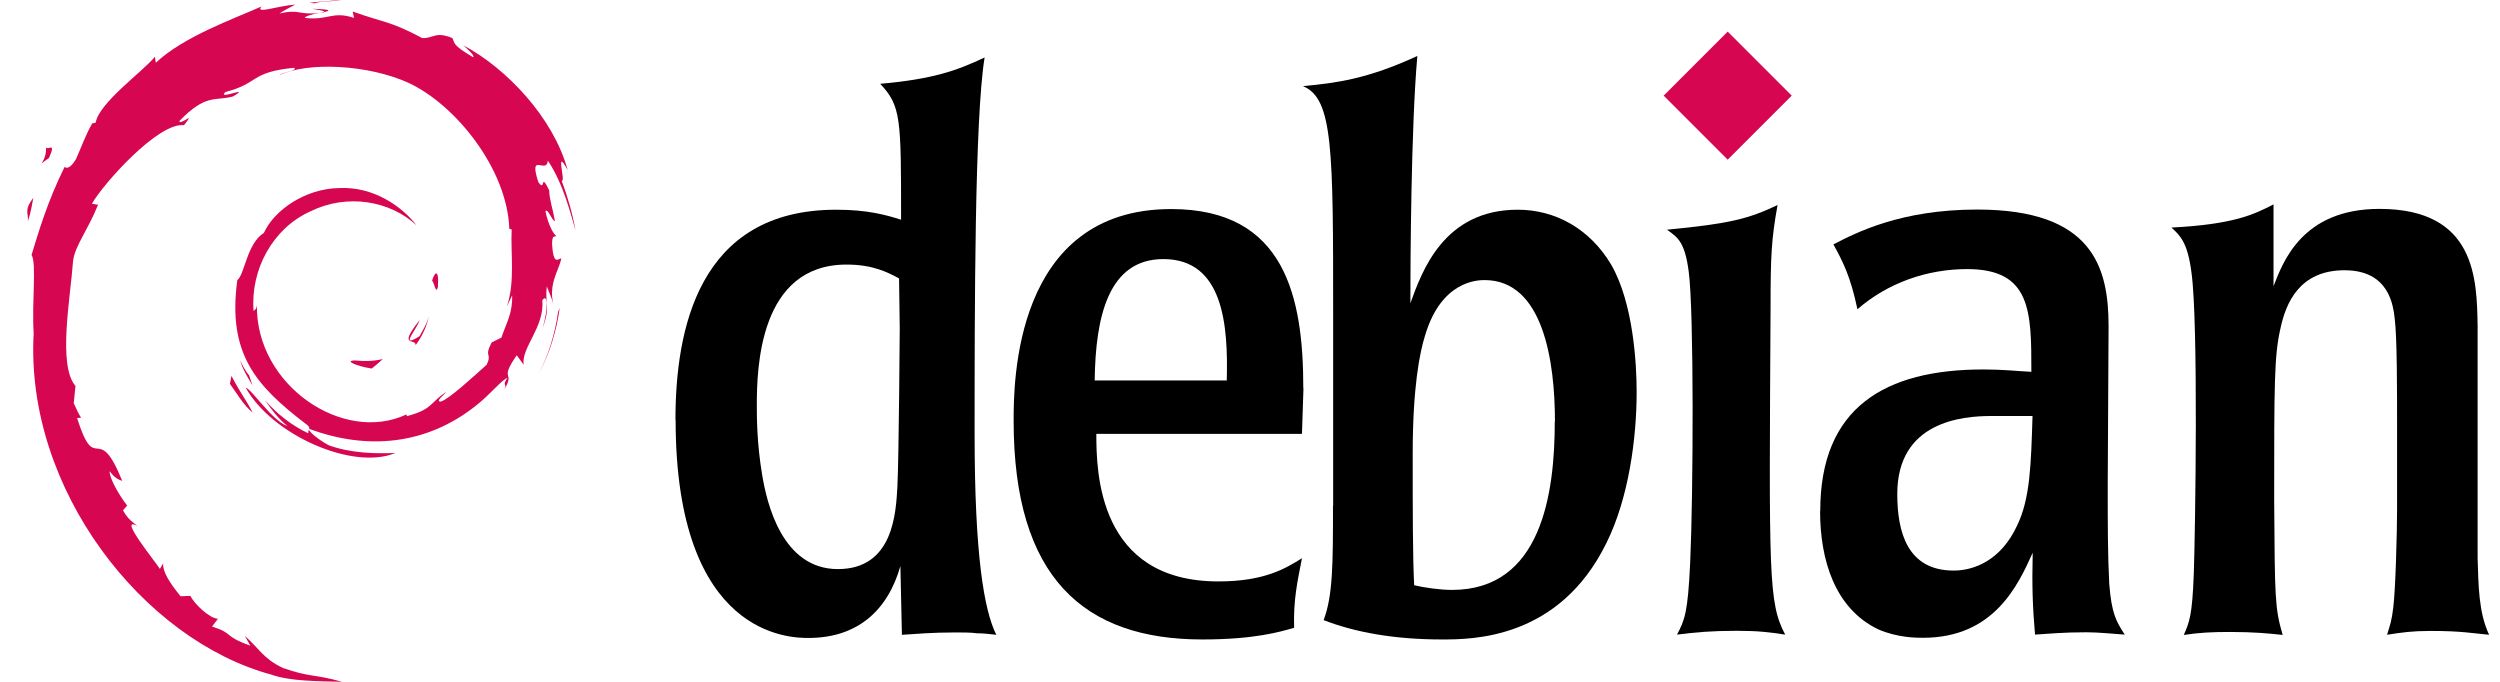
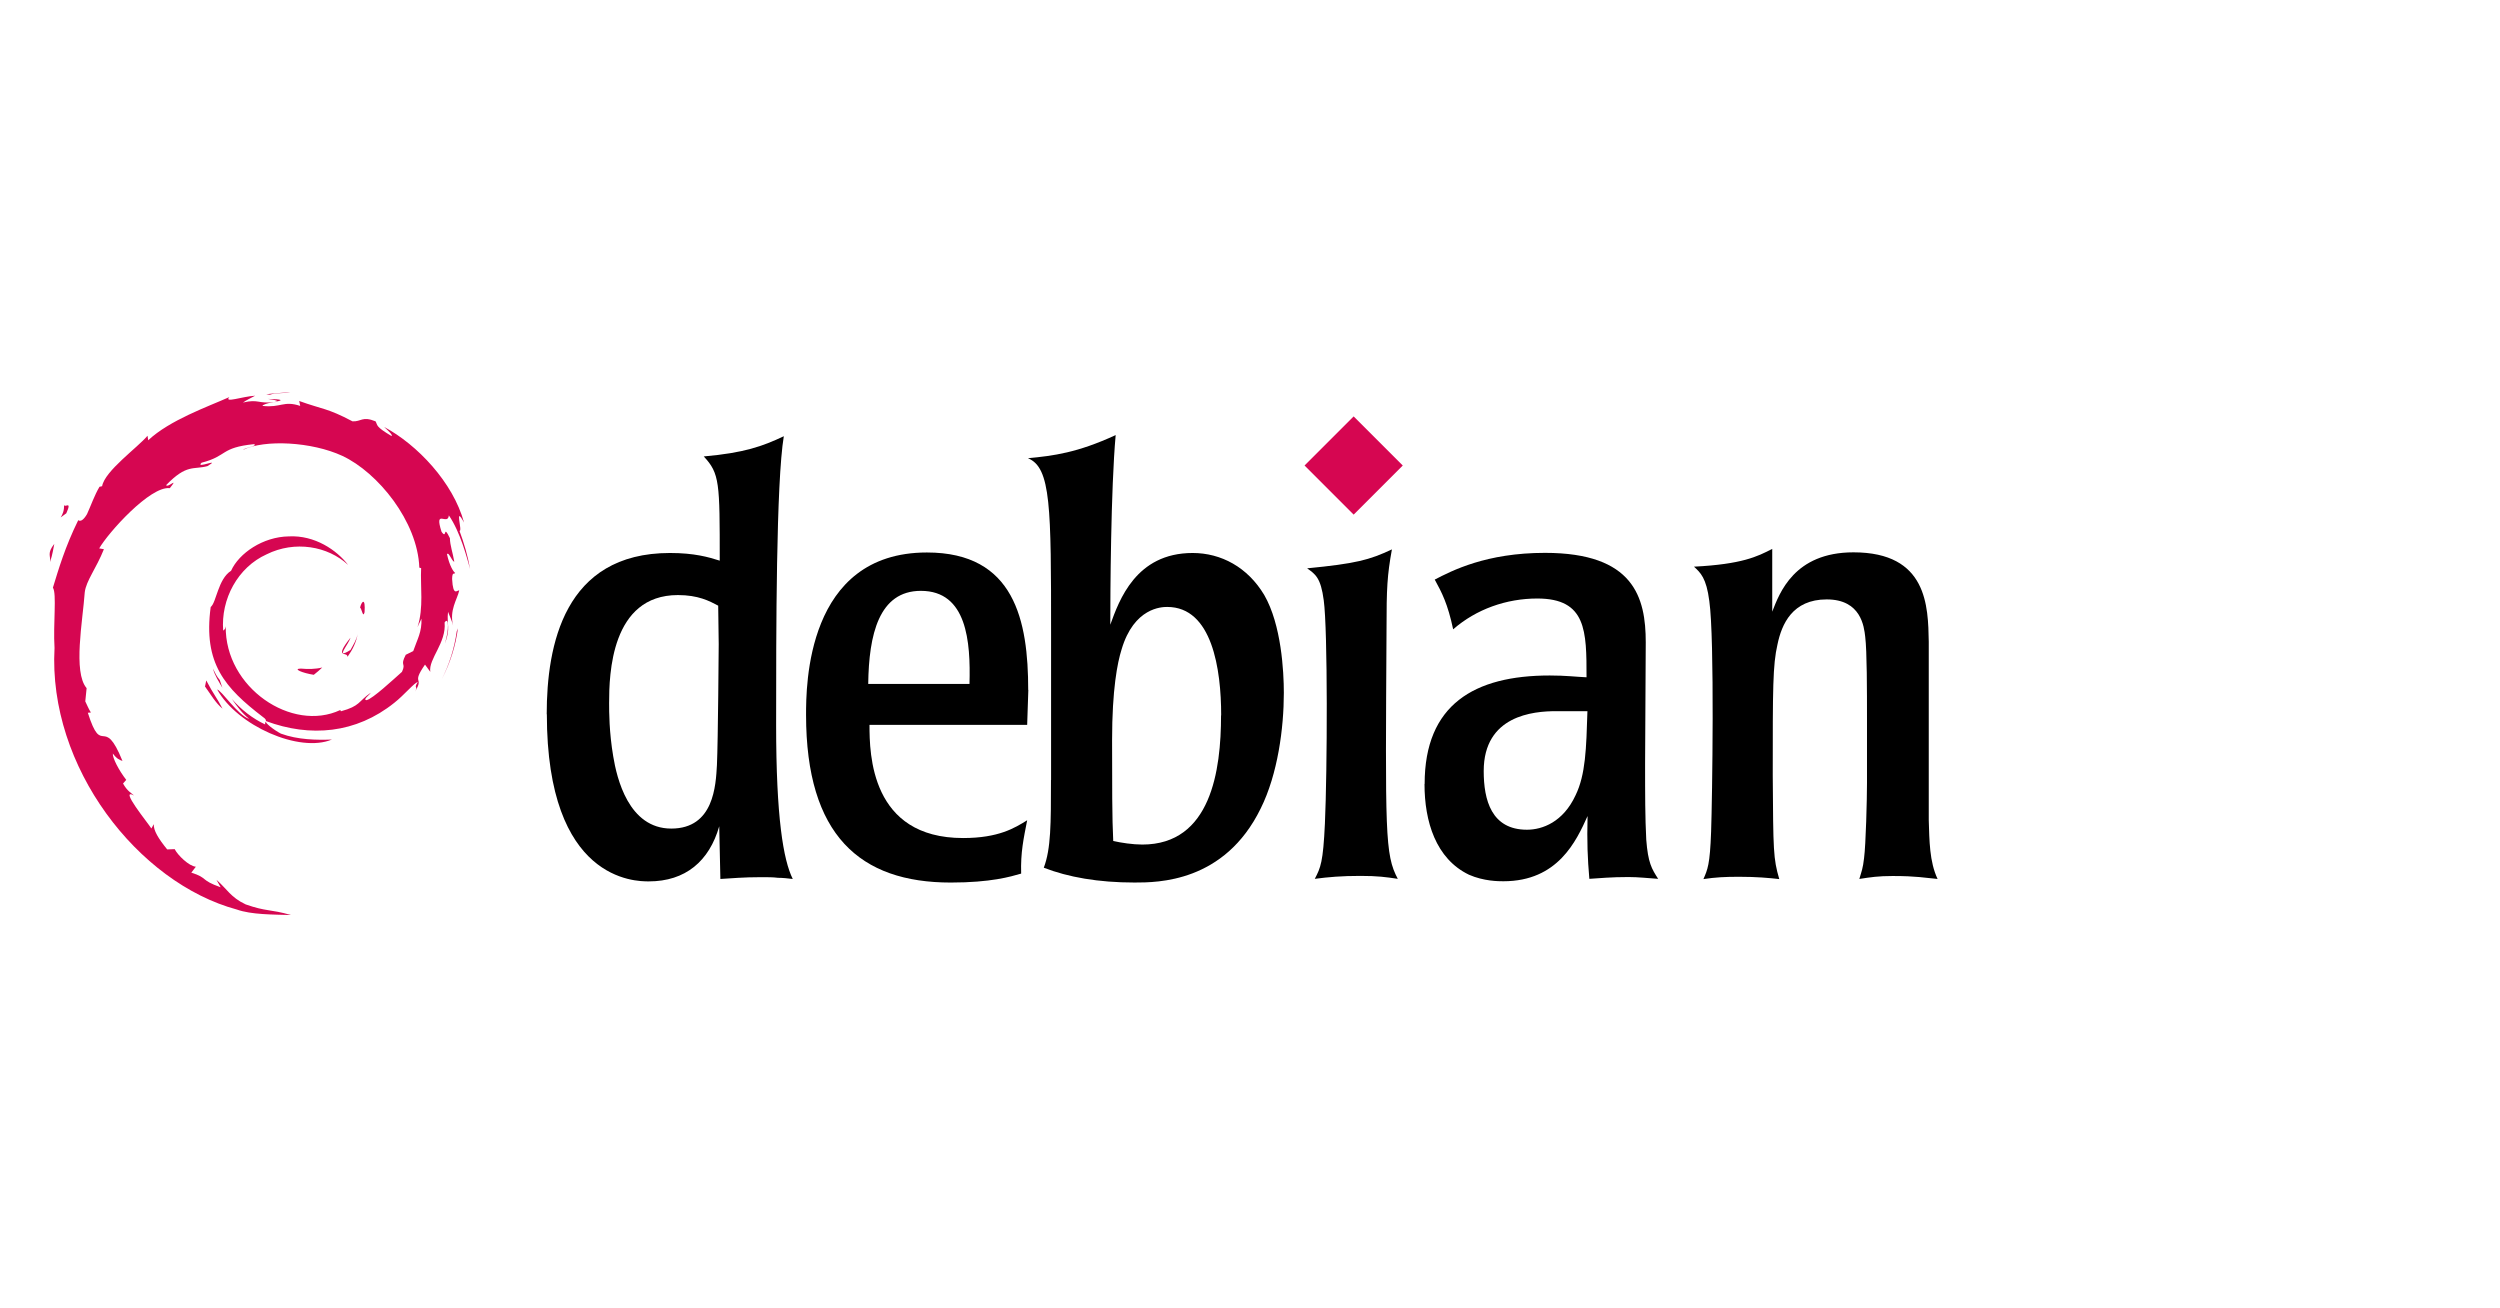
- <svg xmlns="http://www.w3.org/2000/svg" width="88" height="24" viewBox="0 0 88 24" fill="none">
-   <path d="M12.491 12.688C12.094 12.694 12.566 12.893 13.085 12.973C13.229 12.861 13.359 12.747 13.474 12.638C13.152 12.718 12.821 12.718 12.491 12.688Z" fill="#D60651" />
-   <path d="M14.627 12.156C14.864 11.828 15.037 11.472 15.098 11.101C15.045 11.365 14.901 11.594 14.768 11.834C14.025 12.302 14.699 11.557 14.768 11.272C13.969 12.278 14.659 11.876 14.629 12.159" fill="#D60651" />
-   <path d="M15.415 10.103C15.463 9.387 15.274 9.613 15.21 9.887C15.284 9.927 15.343 10.393 15.415 10.103Z" fill="#D60651" />
-   <path d="M10.981 0.309C11.194 0.346 11.439 0.376 11.405 0.426C11.639 0.376 11.69 0.328 10.981 0.309Z" fill="#D60651" />
-   <path d="M11.405 0.429L11.256 0.461L11.394 0.447L11.405 0.429Z" fill="#D60651" />
-   <path d="M18.027 10.374C18.051 11.019 17.838 11.33 17.649 11.884L17.305 12.055C17.023 12.601 17.335 12.401 17.132 12.838C16.693 13.229 15.798 14.06 15.513 14.137C15.303 14.132 15.655 13.889 15.7 13.796C15.111 14.201 15.228 14.403 14.328 14.648L14.302 14.59C12.084 15.633 9.003 13.565 9.043 10.745C9.019 10.923 8.976 10.878 8.926 10.95C8.811 9.498 9.597 8.039 10.92 7.443C12.214 6.801 13.732 7.065 14.659 7.93C14.15 7.262 13.135 6.556 11.934 6.62C10.758 6.638 9.655 7.387 9.288 8.199C8.686 8.577 8.614 9.663 8.353 9.861C7.999 12.459 9.019 13.581 10.742 14.904C11.013 15.088 10.819 15.114 10.853 15.253C10.281 14.984 9.756 14.579 9.325 14.084C9.554 14.419 9.802 14.744 10.121 15C9.581 14.816 8.859 13.692 8.649 13.647C9.578 15.314 12.425 16.571 13.916 15.945C13.226 15.972 12.35 15.958 11.575 15.674C11.25 15.506 10.808 15.159 10.885 15.096C12.92 15.854 15.018 15.671 16.778 14.259C17.226 13.911 17.715 13.317 17.857 13.309C17.644 13.628 17.894 13.463 17.729 13.746C18.174 13.027 17.534 13.453 18.189 12.505L18.432 12.838C18.341 12.241 19.175 11.514 19.09 10.572C19.281 10.284 19.303 10.883 19.1 11.546C19.382 10.809 19.175 10.691 19.247 10.082C19.324 10.287 19.428 10.502 19.481 10.718C19.297 10.007 19.667 9.52 19.761 9.104C19.67 9.064 19.478 9.418 19.433 8.577C19.441 8.212 19.534 8.385 19.572 8.295C19.5 8.252 19.313 7.973 19.199 7.437C19.281 7.31 19.42 7.765 19.534 7.783C19.462 7.357 19.337 7.03 19.332 6.702C19.002 6.013 19.215 6.796 18.948 6.407C18.597 5.312 19.239 6.154 19.284 5.656C19.817 6.428 20.12 7.624 20.259 8.116C20.152 7.512 19.982 6.929 19.771 6.362C19.934 6.431 19.51 5.121 19.982 5.986C19.478 4.138 17.83 2.407 16.315 1.598C16.499 1.768 16.733 1.981 16.65 2.013C15.897 1.566 16.027 1.529 15.921 1.339C15.306 1.089 15.266 1.361 14.861 1.339C13.703 0.724 13.479 0.791 12.414 0.405L12.462 0.631C11.695 0.376 11.567 0.727 10.739 0.631C10.688 0.591 11.005 0.487 11.266 0.45C10.523 0.549 10.558 0.304 9.834 0.477C10.012 0.352 10.201 0.269 10.393 0.162C9.788 0.2 8.949 0.514 9.208 0.226C8.223 0.666 6.468 1.284 5.485 2.208L5.453 2C5.003 2.54 3.488 3.616 3.368 4.316L3.248 4.343C3.014 4.74 2.862 5.19 2.676 5.597C2.37 6.119 2.226 5.8 2.271 5.88C1.669 7.102 1.368 8.13 1.11 8.974C1.294 9.248 1.115 10.633 1.185 11.741C0.881 17.21 5.024 22.522 9.551 23.747C10.214 23.984 11.202 23.976 12.041 24C11.05 23.718 10.923 23.851 9.959 23.513C9.264 23.185 9.109 22.81 8.617 22.384L8.811 22.727C7.844 22.384 8.249 22.304 7.464 22.054L7.671 21.782C7.357 21.758 6.841 21.255 6.699 20.975L6.356 20.988C5.943 20.48 5.725 20.115 5.741 19.83L5.629 20.027C5.504 19.811 4.114 18.121 4.835 18.515C4.702 18.392 4.524 18.315 4.329 17.963L4.476 17.796C4.13 17.348 3.837 16.776 3.861 16.587C4.045 16.837 4.175 16.882 4.303 16.928C3.427 14.755 3.376 16.808 2.713 14.715L2.854 14.704C2.748 14.542 2.681 14.366 2.596 14.193L2.657 13.586C2.026 12.856 2.481 10.484 2.572 9.184C2.636 8.654 3.099 8.092 3.451 7.208L3.235 7.171C3.645 6.455 5.578 4.295 6.476 4.407C6.91 3.861 6.391 4.407 6.305 4.269C7.259 3.283 7.557 3.571 8.201 3.395C8.894 2.982 7.605 3.555 7.935 3.238C9.133 2.932 8.784 2.543 10.348 2.386C10.513 2.479 9.964 2.53 9.828 2.652C10.827 2.162 12.989 2.274 14.395 2.924C16.025 3.685 17.854 5.935 17.928 8.055L18.011 8.076C17.968 8.918 18.139 9.892 17.843 10.787L18.043 10.364" fill="#D60651" />
-   <path d="M8.148 13.232L8.092 13.511C8.353 13.865 8.561 14.251 8.896 14.528C8.657 14.06 8.478 13.865 8.148 13.232Z" fill="#D60651" />
-   <path d="M8.766 13.208C8.627 13.053 8.545 12.869 8.454 12.686C8.542 13.008 8.723 13.285 8.888 13.567L8.766 13.205" fill="#D60651" />
-   <path d="M19.705 10.83L19.646 10.976C19.54 11.738 19.308 12.491 18.951 13.189C19.343 12.451 19.596 11.647 19.702 10.83" fill="#D60651" />
-   <path d="M11.061 0.12C11.33 0.021 11.722 0.067 12.009 0C11.636 0.032 11.266 0.051 10.901 0.096L11.064 0.117" fill="#D60651" />
-   <path d="M1.616 5.142C1.677 5.714 1.185 5.938 1.725 5.56C2.016 4.908 1.614 5.379 1.616 5.142Z" fill="#D60651" />
-   <path d="M0.98 7.797C1.105 7.413 1.126 7.184 1.174 6.963C0.83 7.403 1.014 7.498 0.98 7.797Z" fill="#D60651" />
-   <path d="M31.671 11.573C31.671 11.573 31.642 15.982 31.589 17.12C31.536 18.042 31.454 20.032 29.493 20.032C27.533 20.032 26.993 17.719 26.828 16.715C26.64 15.6 26.64 14.673 26.64 14.268C26.64 12.964 26.723 9.313 29.798 9.313C30.726 9.313 31.242 9.583 31.647 9.801L31.671 11.567V11.573ZM23.782 14.784C23.782 22.456 27.861 22.456 28.46 22.456C30.145 22.456 31.237 21.529 31.694 19.926L31.747 22.345C32.264 22.315 32.78 22.262 33.626 22.262C33.925 22.262 34.172 22.262 34.389 22.292C34.606 22.292 34.823 22.315 35.07 22.345C34.635 21.476 34.306 19.515 34.306 15.271C34.306 11.027 34.306 4.148 34.659 2.023C33.678 2.487 32.839 2.786 30.984 2.95C31.718 3.737 31.718 4.148 31.718 7.734C31.201 7.57 30.55 7.382 29.434 7.382C24.568 7.382 23.776 11.626 23.776 14.784" fill="black" />
-   <path d="M38.533 13.393C38.562 11.133 39.02 9.12 40.951 9.12C43.07 9.12 43.234 11.456 43.182 13.393H38.533ZM45.876 13.669C45.876 10.487 45.254 7.359 41.227 7.359C35.68 7.359 35.68 13.51 35.68 14.813C35.68 20.337 38.157 22.509 42.319 22.509C44.168 22.509 45.066 22.239 45.553 22.098C45.524 21.118 45.665 20.495 45.829 19.65C45.26 20.003 44.52 20.466 42.888 20.466C38.644 20.466 38.591 16.604 38.591 15.271H45.829L45.882 13.669" fill="black" />
-   <path d="M54.728 14.837C54.728 17.367 54.264 20.765 51.112 20.765C50.678 20.765 50.132 20.683 49.779 20.601C49.727 19.621 49.727 17.936 49.727 15.976C49.727 13.633 49.973 12.412 50.161 11.814C50.73 9.883 52.01 9.859 52.257 9.859C54.323 9.859 54.734 12.718 54.734 14.837H54.728ZM46.921 17.801C46.921 19.814 46.921 20.959 46.592 21.828C47.707 22.262 49.093 22.509 50.754 22.509C51.816 22.509 54.886 22.509 56.547 19.11C57.334 17.531 57.61 15.412 57.61 13.804C57.61 12.823 57.498 10.675 56.712 9.313C55.949 8.033 54.728 7.382 53.425 7.382C50.813 7.382 50.05 9.56 49.645 10.675C49.645 9.29 49.668 4.447 49.891 1.97C48.124 2.786 47.032 2.921 45.864 3.032C46.927 3.467 46.927 5.263 46.927 11.109V17.801" fill="black" />
-   <path d="M62.84 22.339C62.294 22.256 61.913 22.204 61.126 22.204C60.258 22.204 59.659 22.256 59.031 22.339C59.301 21.822 59.412 21.576 59.494 19.809C59.606 17.39 59.629 10.916 59.442 9.554C59.306 8.521 59.06 8.356 58.678 8.086C60.909 7.869 61.537 7.705 62.57 7.218C62.353 8.415 62.324 9.014 62.324 10.834C62.271 20.22 62.242 21.223 62.84 22.339Z" fill="black" />
-   <path d="M71.545 14.643C71.492 16.357 71.463 17.555 70.999 18.506C70.43 19.732 69.479 20.084 68.769 20.084C67.137 20.084 66.784 18.723 66.784 17.39C66.784 14.837 69.068 14.643 70.101 14.643H71.545ZM64.067 17.989C64.067 19.703 64.583 21.417 66.109 22.151C66.79 22.45 67.471 22.45 67.688 22.45C70.189 22.45 71.034 20.601 71.551 19.456C71.522 20.654 71.551 21.388 71.633 22.338C72.12 22.309 72.613 22.256 73.429 22.256C73.893 22.256 74.327 22.309 74.791 22.338C74.492 21.875 74.327 21.605 74.245 20.542C74.192 19.509 74.192 18.476 74.192 17.032L74.222 11.485C74.222 9.419 73.676 7.376 69.596 7.376C66.902 7.376 65.329 8.192 64.536 8.603C64.865 9.202 65.135 9.718 65.382 10.886C66.444 9.959 67.829 9.472 69.244 9.472C71.504 9.472 71.504 10.969 71.504 13.088C70.987 13.064 70.553 13.005 69.813 13.005C66.356 13.005 64.073 14.338 64.073 17.983" fill="black" />
-   <path d="M87.212 19.65C87.242 20.578 87.242 21.552 87.617 22.344C87.019 22.291 86.666 22.209 85.551 22.209C84.9 22.209 84.547 22.262 84.025 22.344C84.13 21.992 84.189 21.857 84.242 21.393C84.324 20.771 84.377 18.676 84.377 17.942V15.007C84.377 13.727 84.377 11.878 84.295 11.227C84.242 10.763 84.107 9.513 82.528 9.513C80.949 9.513 80.462 10.652 80.268 11.579C80.051 12.53 80.051 13.563 80.051 17.59C80.074 21.071 80.074 21.399 80.35 22.35C79.887 22.297 79.317 22.245 78.501 22.245C77.85 22.245 77.415 22.268 76.869 22.35C77.057 21.916 77.169 21.699 77.222 20.172C77.275 18.676 77.386 11.332 77.139 9.589C77.004 8.527 76.734 8.286 76.435 8.01C78.636 7.898 79.347 7.546 80.028 7.194V10.076C80.356 9.231 81.031 7.353 83.755 7.353C87.153 7.353 87.183 9.83 87.212 11.461V19.65Z" fill="black" />
-   <path d="M63.069 3.367L60.815 5.621L58.561 3.367L60.815 1.113L63.069 3.367Z" fill="#D60651" />
+ <svg xmlns="http://www.w3.org/2000/svg" width="153" height="80" viewBox="0 0 153 80" fill="none">
+   <path d="M18.413 40.918C17.883 40.925 18.512 41.191 19.204 41.298C19.396 41.149 19.57 40.996 19.723 40.85C19.293 40.957 18.853 40.957 18.413 40.918Z" fill="#D60651" />
+   <path d="M21.26 40.208C21.576 39.771 21.807 39.295 21.888 38.802C21.817 39.154 21.626 39.459 21.448 39.778C20.458 40.403 21.356 39.409 21.448 39.029C20.383 40.371 21.303 39.835 21.264 40.212" fill="#D60651" />
+   <path d="M22.311 37.47C22.375 36.515 22.123 36.817 22.037 37.183C22.137 37.236 22.215 37.857 22.311 37.47Z" fill="#D60651" />
+   <path d="M16.399 24.412C16.683 24.462 17.01 24.501 16.964 24.568C17.276 24.501 17.344 24.437 16.399 24.412Z" fill="#D60651" />
+   <path d="M16.964 24.572L16.765 24.614L16.95 24.596L16.964 24.572Z" fill="#D60651" />
+   <path d="M25.794 37.833C25.826 38.692 25.542 39.107 25.29 39.846L24.832 40.073C24.455 40.801 24.871 40.535 24.601 41.117C24.015 41.639 22.822 42.746 22.442 42.849C22.162 42.842 22.63 42.519 22.691 42.395C21.906 42.935 22.062 43.205 20.862 43.531L20.827 43.453C17.869 44.845 13.761 42.086 13.815 38.326C13.783 38.564 13.726 38.504 13.659 38.6C13.506 36.665 14.553 34.719 16.318 33.924C18.043 33.068 20.067 33.419 21.303 34.573C20.625 33.682 19.272 32.741 17.671 32.827C16.101 32.851 14.631 33.849 14.141 34.932C13.339 35.436 13.243 36.885 12.895 37.147C12.423 40.613 13.783 42.107 16.08 43.872C16.442 44.117 16.183 44.152 16.229 44.337C15.466 43.978 14.766 43.439 14.191 42.778C14.496 43.226 14.827 43.659 15.253 44C14.532 43.755 13.57 42.257 13.289 42.196C14.528 44.419 18.324 46.094 20.312 45.26C19.392 45.296 18.224 45.278 17.191 44.898C16.758 44.674 16.169 44.213 16.272 44.128C18.984 45.139 21.782 44.895 24.129 43.013C24.725 42.548 25.378 41.756 25.567 41.745C25.283 42.171 25.616 41.951 25.396 42.328C25.989 41.369 25.137 41.937 26.01 40.673L26.334 41.117C26.213 40.322 27.324 39.352 27.21 38.095C27.466 37.712 27.494 38.511 27.225 39.395C27.601 38.411 27.324 38.255 27.42 37.442C27.523 37.715 27.661 38.003 27.732 38.291C27.487 37.343 27.981 36.693 28.105 36.139C27.985 36.086 27.729 36.558 27.669 35.436C27.679 34.95 27.803 35.181 27.853 35.06C27.757 35.003 27.509 34.63 27.356 33.916C27.466 33.746 27.651 34.353 27.803 34.378C27.707 33.81 27.541 33.373 27.534 32.937C27.093 32.017 27.377 33.061 27.022 32.542C26.554 31.083 27.409 32.205 27.47 31.541C28.18 32.571 28.584 34.165 28.769 34.822C28.627 34.016 28.4 33.238 28.119 32.482C28.336 32.575 27.771 30.828 28.4 31.982C27.729 29.518 25.531 27.21 23.511 26.131C23.756 26.358 24.068 26.642 23.958 26.684C22.953 26.088 23.128 26.038 22.985 25.786C22.165 25.452 22.112 25.814 21.572 25.786C20.028 24.966 19.73 25.055 18.31 24.54L18.373 24.842C17.351 24.501 17.18 24.97 16.076 24.842C16.009 24.788 16.431 24.65 16.779 24.6C15.789 24.732 15.835 24.405 14.869 24.636C15.107 24.469 15.359 24.359 15.615 24.217C14.809 24.267 13.691 24.686 14.035 24.302C12.721 24.888 10.382 25.712 9.071 26.944L9.029 26.667C8.429 27.387 6.409 28.822 6.249 29.756L6.089 29.791C5.777 30.32 5.574 30.92 5.326 31.463C4.917 32.159 4.726 31.733 4.786 31.84C3.984 33.469 3.582 34.84 3.238 35.965C3.483 36.331 3.245 38.177 3.337 39.654C2.933 46.947 8.457 54.03 14.493 55.663C15.377 55.979 16.694 55.968 17.812 56C16.492 55.624 16.321 55.801 15.036 55.35C14.109 54.914 13.903 54.413 13.247 53.845L13.506 54.303C12.217 53.845 12.757 53.739 11.709 53.405L11.986 53.043C11.567 53.011 10.879 52.34 10.69 51.967L10.232 51.985C9.682 51.306 9.391 50.82 9.412 50.44L9.263 50.703C9.096 50.415 7.243 48.161 8.205 48.686C8.028 48.523 7.79 48.42 7.53 47.951L7.726 47.728C7.264 47.131 6.874 46.368 6.906 46.116C7.151 46.45 7.325 46.51 7.495 46.57C6.327 43.673 6.259 46.41 5.375 43.62L5.564 43.606C5.422 43.389 5.333 43.155 5.219 42.924L5.301 42.114C4.459 41.142 5.066 37.978 5.187 36.246C5.272 35.539 5.89 34.79 6.359 33.611L6.071 33.562C6.618 32.606 9.196 29.727 10.392 29.876C10.971 29.148 10.278 29.876 10.165 29.692C11.436 28.378 11.834 28.761 12.693 28.527C13.616 27.977 11.898 28.74 12.338 28.317C13.935 27.909 13.47 27.391 15.554 27.181C15.775 27.306 15.043 27.373 14.862 27.536C16.194 26.883 19.076 27.032 20.951 27.899C23.124 28.914 25.563 31.914 25.663 34.74L25.773 34.769C25.716 35.891 25.943 37.19 25.549 38.383L25.815 37.819" fill="#D60651" />
+   <path d="M12.622 41.642L12.547 42.015C12.895 42.487 13.172 43.002 13.619 43.371C13.3 42.746 13.062 42.487 12.622 41.642Z" fill="#D60651" />
+   <path d="M13.445 41.61C13.261 41.404 13.151 41.159 13.03 40.914C13.147 41.344 13.389 41.713 13.609 42.09L13.445 41.607" fill="#D60651" />
+   <path d="M28.031 38.44L27.953 38.635C27.811 39.65 27.502 40.655 27.026 41.585C27.548 40.602 27.885 39.53 28.027 38.44" fill="#D60651" />
+   <path d="M16.506 24.16C16.865 24.028 17.387 24.089 17.77 24C17.273 24.043 16.779 24.067 16.293 24.128L16.509 24.156" fill="#D60651" />
+   <path d="M3.913 30.856C3.994 31.619 3.338 31.918 4.058 31.413C4.445 30.544 3.909 31.172 3.913 30.856Z" fill="#D60651" />
+   <path d="M3.064 34.396C3.231 33.884 3.259 33.579 3.323 33.284C2.865 33.87 3.11 33.998 3.064 34.396Z" fill="#D60651" />
+   <path d="M43.985 39.431C43.985 39.431 43.946 45.309 43.876 46.827C43.805 48.056 43.696 50.709 41.082 50.709C38.468 50.709 37.748 47.625 37.529 46.287C37.278 44.8 37.278 43.563 37.278 43.023C37.278 41.286 37.388 36.418 41.489 36.418C42.725 36.418 43.414 36.778 43.954 37.067L43.985 39.423V39.431ZM33.467 43.712C33.467 53.941 38.906 53.941 39.704 53.941C41.95 53.941 43.406 52.705 44.017 50.568L44.087 53.793C44.776 53.754 45.465 53.683 46.592 53.683C46.991 53.683 47.319 53.683 47.609 53.722C47.899 53.722 48.188 53.754 48.517 53.793C47.938 52.634 47.499 50.02 47.499 44.362C47.499 38.703 47.499 29.53 47.969 26.697C46.662 27.316 45.543 27.715 43.07 27.934C44.048 28.983 44.048 29.53 44.048 34.312C43.359 34.093 42.491 33.843 41.004 33.843C34.515 33.843 33.459 39.502 33.459 43.712" fill="black" />
+   <path d="M53.135 41.857C53.174 38.844 53.784 36.16 56.359 36.16C59.185 36.16 59.404 39.274 59.333 41.857H53.135ZM62.926 42.225C62.926 37.983 62.096 33.812 56.727 33.812C49.331 33.812 49.331 42.014 49.331 43.751C49.331 51.116 52.634 54.012 58.183 54.012C60.648 54.012 61.846 53.652 62.495 53.464C62.456 52.157 62.644 51.327 62.863 50.2C62.104 50.67 61.118 51.288 58.942 51.288C53.283 51.288 53.213 46.138 53.213 44.362H62.863L62.934 42.225" fill="black" />
+   <path d="M74.728 43.782C74.728 47.156 74.11 51.687 69.907 51.687C69.328 51.687 68.6 51.577 68.13 51.468C68.06 50.161 68.06 47.915 68.06 45.301C68.06 42.178 68.388 40.55 68.639 39.752C69.398 37.177 71.104 37.145 71.433 37.145C74.188 37.145 74.736 40.957 74.736 43.782H74.728ZM64.319 47.735C64.319 50.419 64.319 51.945 63.88 53.104C65.367 53.683 67.215 54.011 69.429 54.011C70.846 54.011 74.939 54.011 77.154 49.48C78.203 47.375 78.571 44.549 78.571 42.405C78.571 41.098 78.422 38.233 77.373 36.417C76.356 34.711 74.728 33.843 72.99 33.843C69.508 33.843 68.49 36.746 67.95 38.233C67.95 36.386 67.981 29.929 68.279 26.627C65.923 27.714 64.467 27.894 62.91 28.043C64.326 28.622 64.326 31.017 64.326 38.812V47.735" fill="black" />
+   <path d="M85.545 53.785C84.817 53.675 84.308 53.605 83.259 53.605C82.101 53.605 81.303 53.675 80.465 53.785C80.825 53.096 80.974 52.767 81.084 50.411C81.232 47.187 81.263 38.554 81.013 36.739C80.833 35.361 80.504 35.142 79.996 34.782C82.97 34.492 83.807 34.273 85.185 33.623C84.895 35.22 84.856 36.019 84.856 38.445C84.785 50.959 84.746 52.298 85.545 53.785Z" fill="black" />
+   <path d="M97.151 43.524C97.08 45.809 97.041 47.406 96.423 48.674C95.664 50.31 94.396 50.779 93.449 50.779C91.273 50.779 90.803 48.963 90.803 47.187C90.803 43.782 93.848 43.524 95.225 43.524H97.151ZM87.18 47.985C87.18 50.27 87.868 52.556 89.903 53.534C90.811 53.933 91.719 53.933 92.009 53.933C95.343 53.933 96.47 51.468 97.159 49.942C97.119 51.538 97.159 52.517 97.268 53.785C97.918 53.745 98.575 53.675 99.663 53.675C100.281 53.675 100.86 53.745 101.479 53.785C101.08 53.166 100.86 52.806 100.751 51.39C100.68 50.012 100.68 48.635 100.68 46.709L100.72 39.313C100.72 36.558 99.992 33.835 94.552 33.835C90.96 33.835 88.862 34.923 87.806 35.471C88.244 36.269 88.604 36.958 88.933 38.515C90.349 37.278 92.197 36.629 94.083 36.629C97.096 36.629 97.096 38.625 97.096 41.45C96.407 41.419 95.828 41.34 94.842 41.34C90.232 41.34 87.188 43.117 87.188 47.977" fill="black" />
+   <path d="M118.04 50.2C118.08 51.437 118.08 52.736 118.58 53.792C117.782 53.722 117.313 53.612 115.826 53.612C114.957 53.612 114.487 53.683 113.791 53.792C113.931 53.323 114.01 53.143 114.08 52.524C114.19 51.695 114.26 48.901 114.26 47.922V44.009C114.26 42.303 114.26 39.838 114.151 38.969C114.08 38.351 113.9 36.684 111.795 36.684C109.69 36.684 109.04 38.202 108.782 39.438C108.492 40.706 108.492 42.084 108.492 47.453C108.523 52.094 108.523 52.532 108.891 53.8C108.273 53.73 107.514 53.659 106.426 53.659C105.557 53.659 104.978 53.691 104.25 53.8C104.501 53.221 104.649 52.931 104.72 50.897C104.79 48.901 104.939 39.11 104.61 36.785C104.43 35.369 104.07 35.048 103.671 34.68C106.606 34.531 107.553 34.062 108.461 33.592V37.435C108.899 36.308 109.799 33.803 113.431 33.803C117.962 33.803 118.001 37.106 118.04 39.282V50.2Z" fill="black" />
+   <path d="M85.849 28.489L82.844 31.495L79.839 28.489L82.844 25.484L85.849 28.489Z" fill="#D60651" />
</svg>
